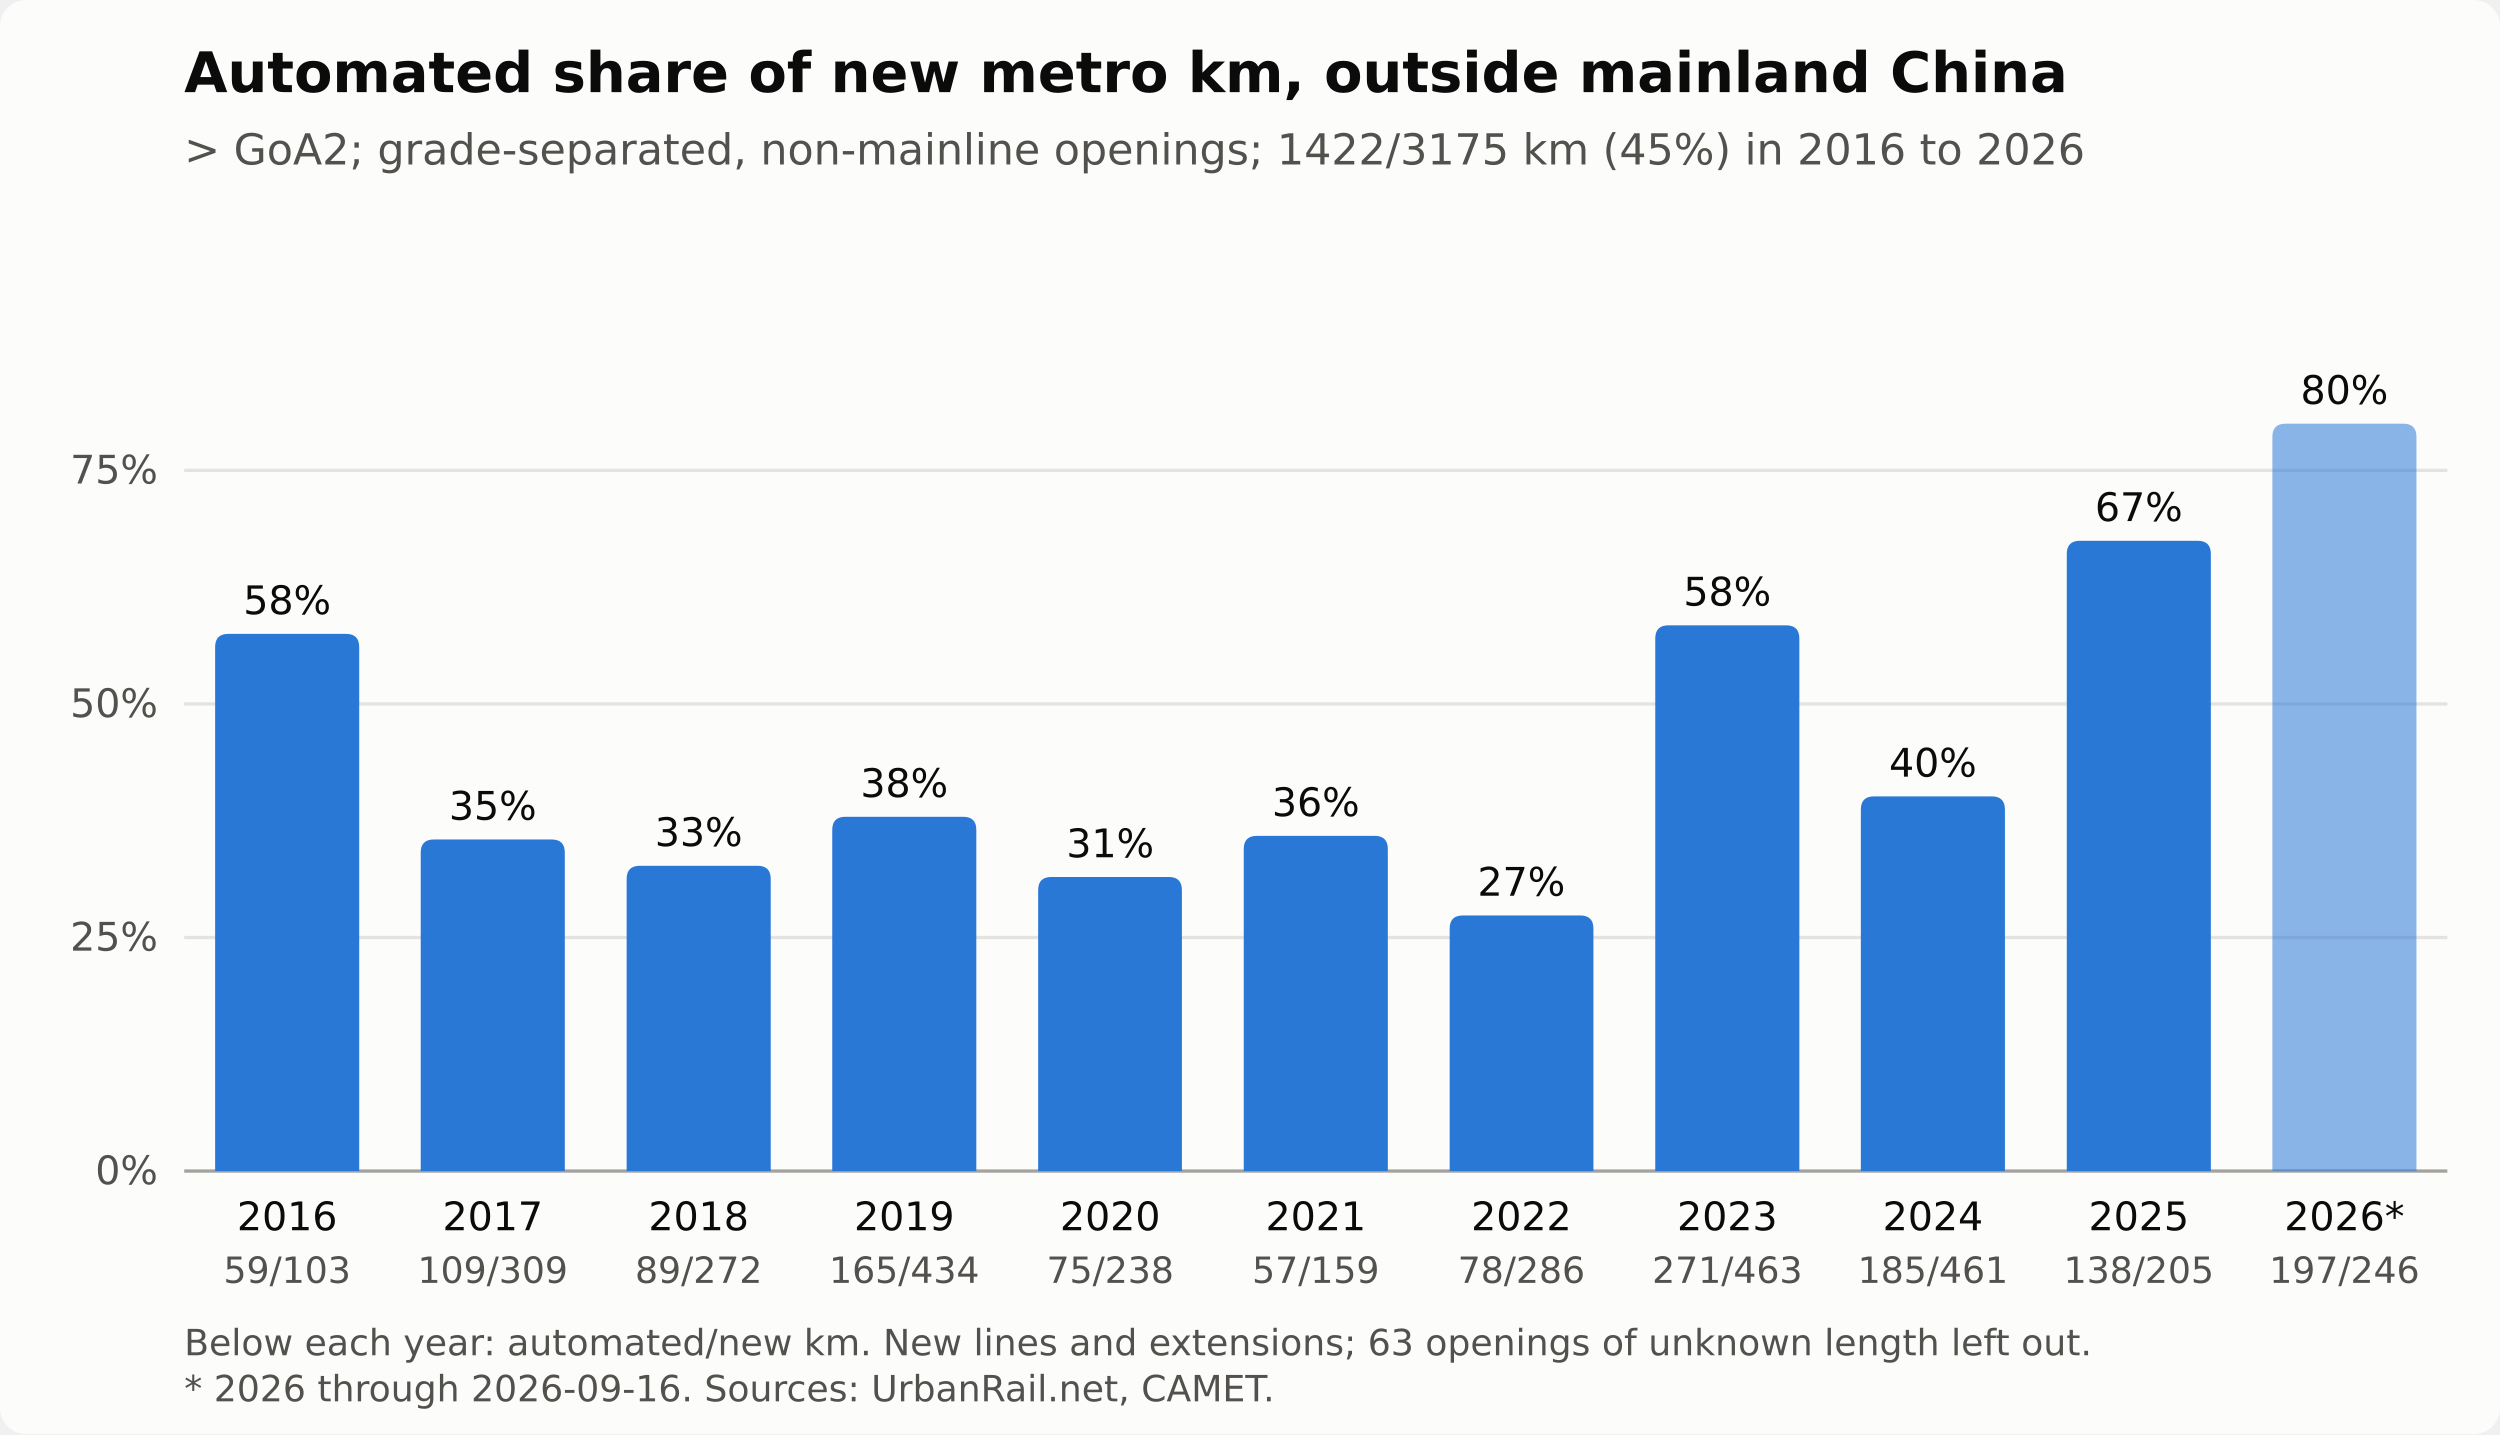
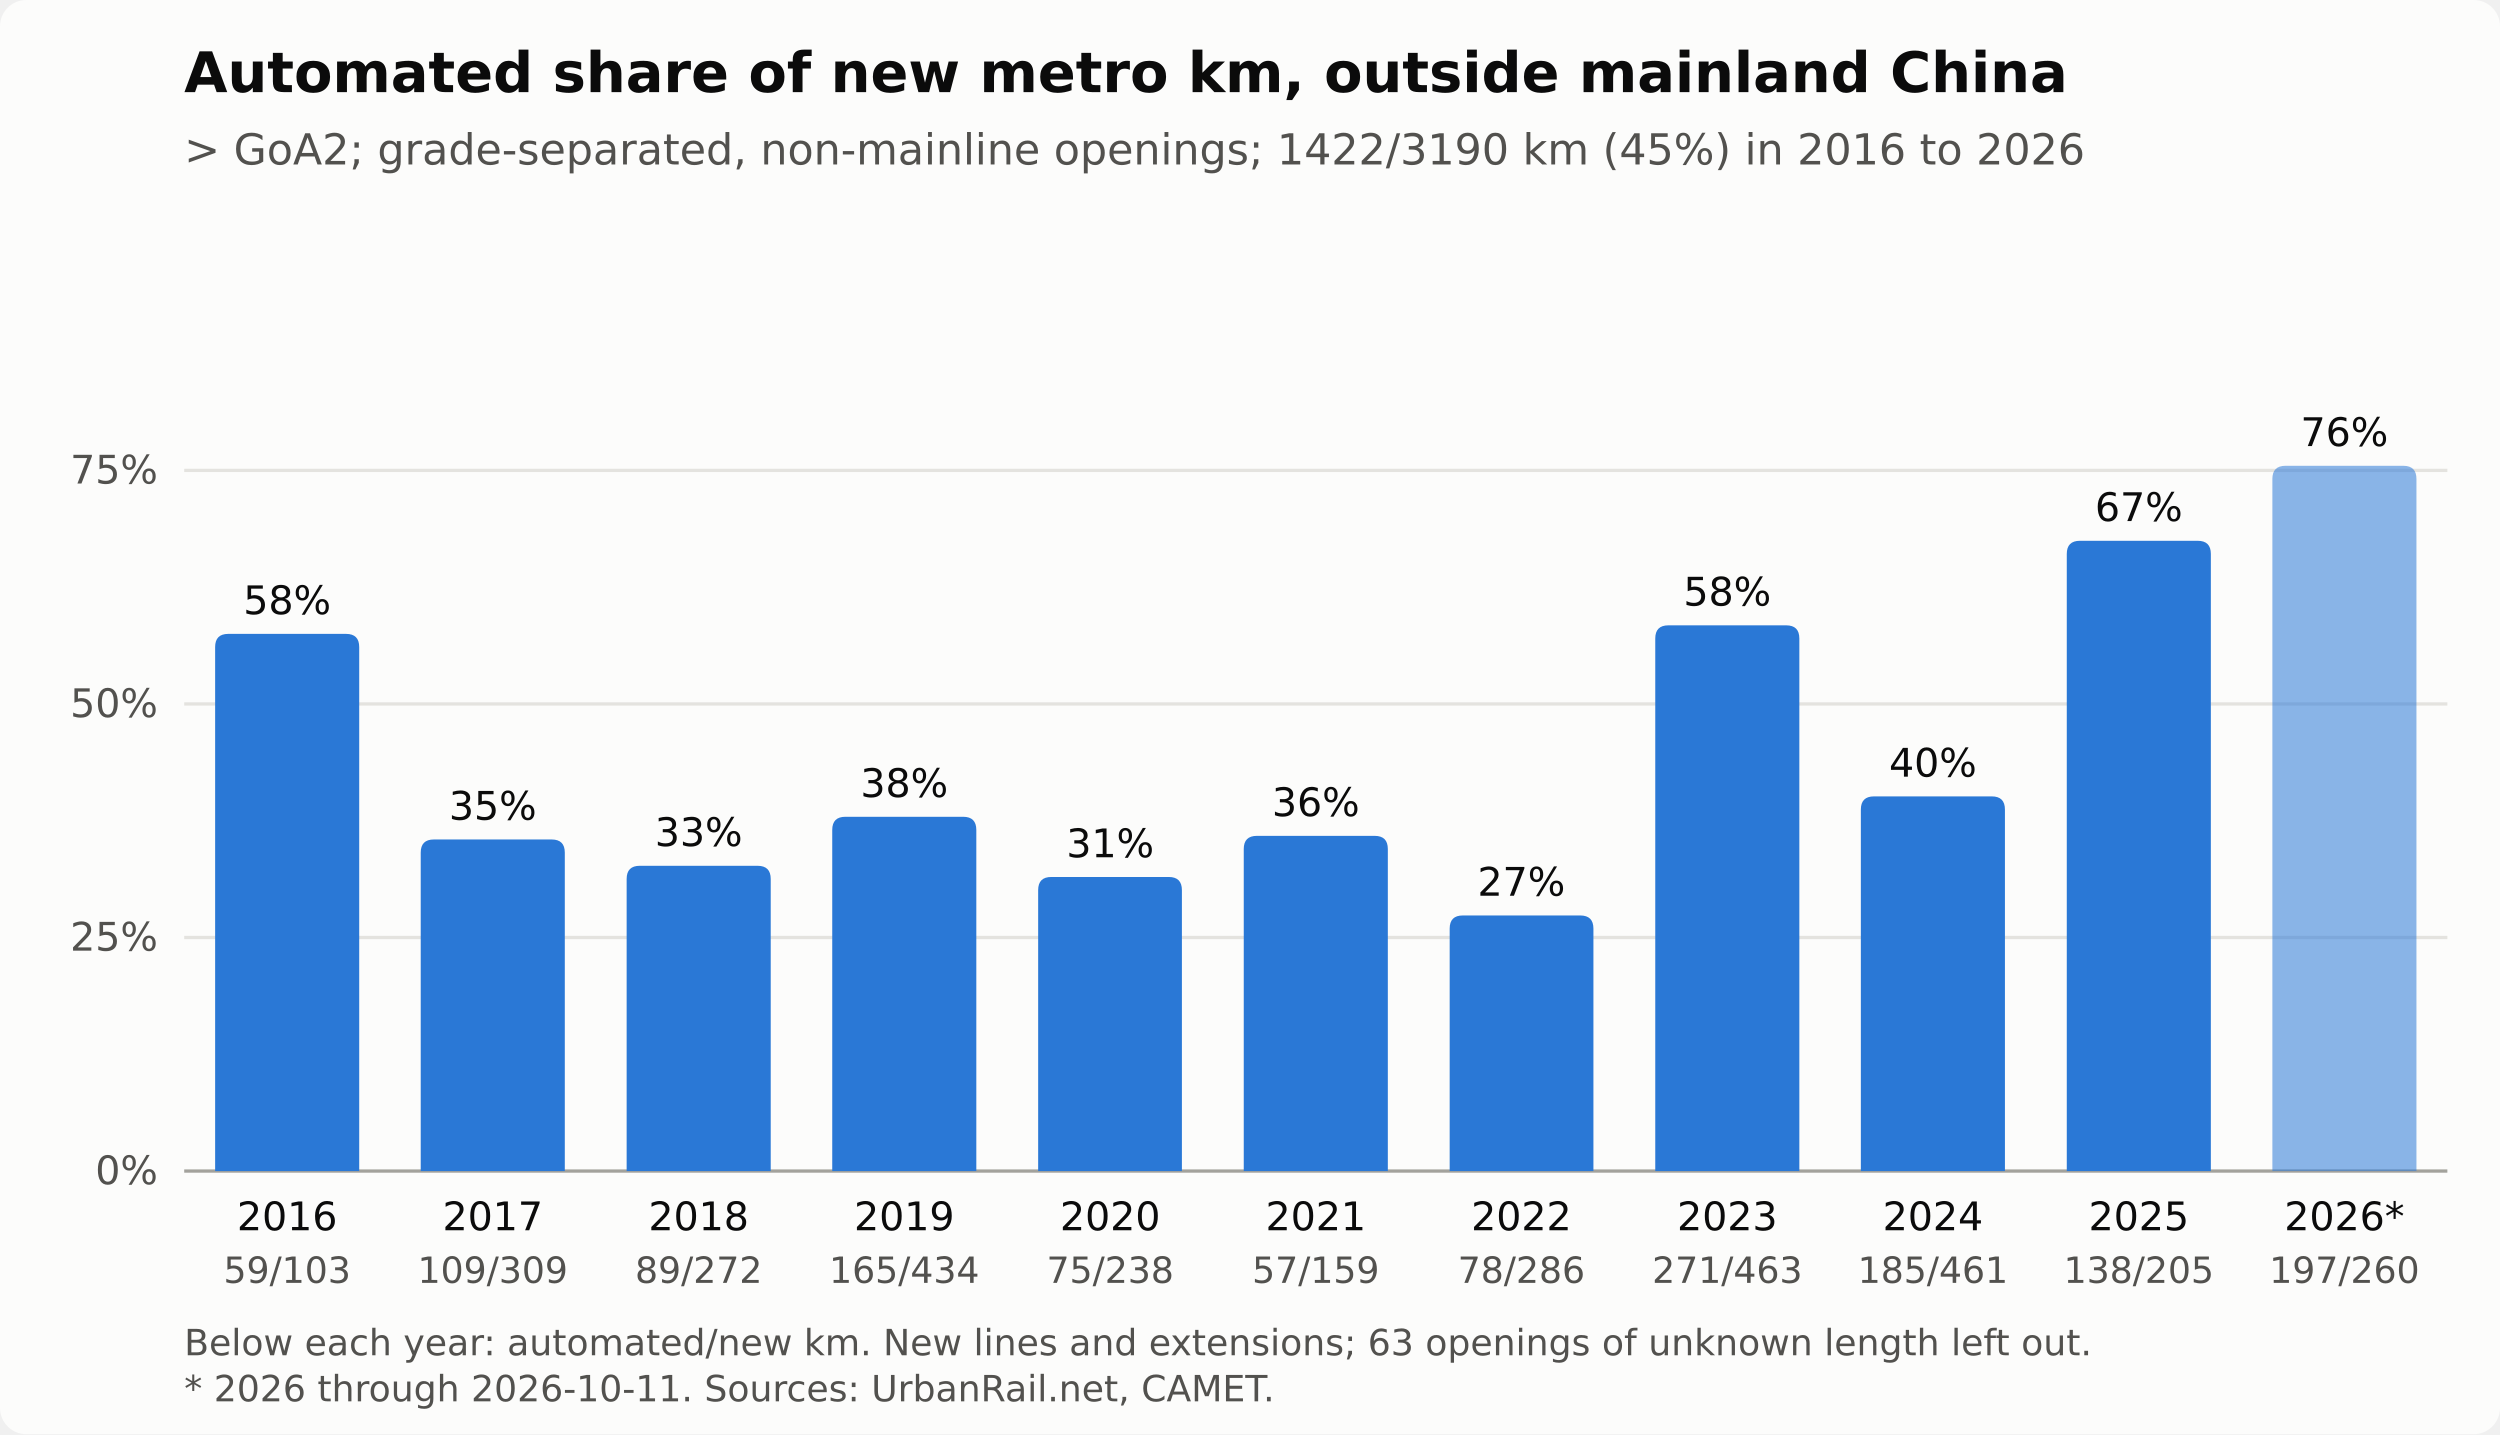
<svg xmlns="http://www.w3.org/2000/svg" viewBox="0 0 760 436" width="760" height="436" role="img" aria-labelledby="t d" font-family="system-ui, -apple-system, Segoe UI, DejaVu Sans, sans-serif">
  <style>
.bg{fill:#fcfcfb}.bar{fill:#2a78d6}.bar.partial{fill-opacity:.55}
.grid{stroke:#e4e3df;stroke-width:1}.axis{stroke:#a3a29c;stroke-width:1}
.t1{fill:#0b0b0b}.t2{fill:#52514e}
@media (prefers-color-scheme: dark){
.bg{fill:#1a1a19}.bar{fill:#3987e5}.grid{stroke:#2e2e2c}.axis{stroke:#5d5c57}
.t1{fill:#ffffff}.t2{fill:#c3c2b7}}
</style>
  <rect class="bg" width="760" height="436" rx="8" />
  <text class="t1" x="56" y="28" font-size="17" font-weight="600">Automated share of new metro km, outside mainland China</text>
-   <text class="t2" x="56" y="50" font-size="13">&gt; GoA2; grade-separated, non-mainline openings; 1422/3175 km (45%) in 2016 to 2026</text>
+   <text class="t2" x="56" y="50" font-size="13">&gt; GoA2; grade-separated, non-mainline openings; 1422/3190 km (45%) in 2016 to 2026</text>
  <line class="axis" x1="56" x2="744" y1="356.0" y2="356.0" />
  <text class="t2" x="48" y="360.0" font-size="12" text-anchor="end">0%</text>
  <line class="grid" x1="56" x2="744" y1="285.0" y2="285.0" />
  <text class="t2" x="48" y="289.0" font-size="12" text-anchor="end">25%</text>
  <line class="grid" x1="56" x2="744" y1="214.0" y2="214.0" />
  <text class="t2" x="48" y="218.0" font-size="12" text-anchor="end">50%</text>
  <line class="grid" x1="56" x2="744" y1="143.0" y2="143.0" />
  <text class="t2" x="48" y="147.0" font-size="12" text-anchor="end">75%</text>
  <g>
    <rect x="56.0" y="72" width="62.5" height="284" fill="transparent" />
    <path class="bar" d="M65.4,356.0 V196.7 Q65.4,192.7 69.4,192.7 H105.2 Q109.2,192.7 109.2,196.7 V356.0 Z" />
    <text class="t1" x="87.3" y="186.7" font-size="12" text-anchor="middle">58%</text>
  </g>
  <text class="t1" x="87.3" y="374.0" font-size="12" text-anchor="middle">2016</text>
  <text class="t2" x="87.3" y="390.0" font-size="11" text-anchor="middle">59/103</text>
  <g>
    <rect x="118.5" y="72" width="62.5" height="284" fill="transparent" />
    <path class="bar" d="M127.9,356.0 V259.2 Q127.9,255.2 131.9,255.2 H167.7 Q171.7,255.2 171.7,259.2 V356.0 Z" />
    <text class="t1" x="149.8" y="249.2" font-size="12" text-anchor="middle">35%</text>
  </g>
  <text class="t1" x="149.8" y="374.0" font-size="12" text-anchor="middle">2017</text>
  <text class="t2" x="149.8" y="390.0" font-size="11" text-anchor="middle">109/309</text>
  <g>
    <rect x="181.1" y="72" width="62.5" height="284" fill="transparent" />
    <path class="bar" d="M190.5,356.0 V267.2 Q190.5,263.2 194.5,263.2 H230.3 Q234.3,263.2 234.3,267.2 V356.0 Z" />
    <text class="t1" x="212.4" y="257.2" font-size="12" text-anchor="middle">33%</text>
  </g>
  <text class="t1" x="212.4" y="374.0" font-size="12" text-anchor="middle">2018</text>
  <text class="t2" x="212.4" y="390.0" font-size="11" text-anchor="middle">89/272</text>
  <g>
    <rect x="243.6" y="72" width="62.5" height="284" fill="transparent" />
    <path class="bar" d="M253.0,356.0 V252.3 Q253.0,248.3 257.0,248.3 H292.8 Q296.8,248.3 296.8,252.3 V356.0 Z" />
    <text class="t1" x="274.9" y="242.3" font-size="12" text-anchor="middle">38%</text>
  </g>
  <text class="t1" x="274.9" y="374.0" font-size="12" text-anchor="middle">2019</text>
  <text class="t2" x="274.9" y="390.0" font-size="11" text-anchor="middle">165/434</text>
  <g>
    <rect x="306.2" y="72" width="62.5" height="284" fill="transparent" />
    <path class="bar" d="M315.6,356.0 V270.6 Q315.6,266.6 319.6,266.6 H355.3 Q359.3,266.6 359.3,270.6 V356.0 Z" />
    <text class="t1" x="337.5" y="260.6" font-size="12" text-anchor="middle">31%</text>
  </g>
  <text class="t1" x="337.5" y="374.0" font-size="12" text-anchor="middle">2020</text>
  <text class="t2" x="337.5" y="390.0" font-size="11" text-anchor="middle">75/238</text>
  <g>
    <rect x="368.7" y="72" width="62.5" height="284" fill="transparent" />
    <path class="bar" d="M378.1,356.0 V258.1 Q378.1,254.1 382.1,254.1 H417.9 Q421.9,254.1 421.9,258.1 V356.0 Z" />
    <text class="t1" x="400.0" y="248.1" font-size="12" text-anchor="middle">36%</text>
  </g>
  <text class="t1" x="400.0" y="374.0" font-size="12" text-anchor="middle">2021</text>
  <text class="t2" x="400.0" y="390.0" font-size="11" text-anchor="middle">57/159</text>
  <g>
    <rect x="431.3" y="72" width="62.5" height="284" fill="transparent" />
    <path class="bar" d="M440.7,356.0 V282.3 Q440.7,278.3 444.7,278.3 H480.4 Q484.4,278.3 484.4,282.3 V356.0 Z" />
    <text class="t1" x="462.5" y="272.3" font-size="12" text-anchor="middle">27%</text>
  </g>
  <text class="t1" x="462.5" y="374.0" font-size="12" text-anchor="middle">2022</text>
  <text class="t2" x="462.5" y="390.0" font-size="11" text-anchor="middle">78/286</text>
  <g>
    <rect x="493.8" y="72" width="62.5" height="284" fill="transparent" />
    <path class="bar" d="M503.2,356.0 V194.1 Q503.2,190.1 507.2,190.1 H543.0 Q547.0,190.1 547.0,194.1 V356.0 Z" />
    <text class="t1" x="525.1" y="184.1" font-size="12" text-anchor="middle">58%</text>
  </g>
  <text class="t1" x="525.1" y="374.0" font-size="12" text-anchor="middle">2023</text>
  <text class="t2" x="525.1" y="390.0" font-size="11" text-anchor="middle">271/463</text>
  <g>
    <rect x="556.4" y="72" width="62.5" height="284" fill="transparent" />
    <path class="bar" d="M565.7,356.0 V246.1 Q565.7,242.1 569.7,242.1 H605.5 Q609.5,242.1 609.5,246.1 V356.0 Z" />
    <text class="t1" x="587.6" y="236.1" font-size="12" text-anchor="middle">40%</text>
  </g>
  <text class="t1" x="587.6" y="374.0" font-size="12" text-anchor="middle">2024</text>
  <text class="t2" x="587.6" y="390.0" font-size="11" text-anchor="middle">185/461</text>
  <g>
    <rect x="618.9" y="72" width="62.5" height="284" fill="transparent" />
    <path class="bar" d="M628.3,356.0 V168.4 Q628.3,164.4 632.3,164.4 H668.1 Q672.1,164.4 672.1,168.4 V356.0 Z" />
    <text class="t1" x="650.2" y="158.4" font-size="12" text-anchor="middle">67%</text>
  </g>
  <text class="t1" x="650.2" y="374.0" font-size="12" text-anchor="middle">2025</text>
  <text class="t2" x="650.2" y="390.0" font-size="11" text-anchor="middle">138/205</text>
  <g>
    <rect x="681.5" y="72" width="62.5" height="284" fill="transparent" />
-     <path class="bar partial" d="M690.8,356.0 V132.8 Q690.8,128.8 694.8,128.8 H730.6 Q734.6,128.8 734.6,132.8 V356.0 Z" />
-     <text class="t1" x="712.7" y="122.8" font-size="12" text-anchor="middle">80%</text>
+     <path class="bar partial" d="M690.8,356.0 V145.6 Q690.8,141.6 694.8,141.6 H730.6 Q734.6,141.6 734.6,145.6 V356.0 Z" />
+     <text class="t1" x="712.7" y="135.6" font-size="12" text-anchor="middle">76%</text>
  </g>
  <text class="t1" x="712.7" y="374.0" font-size="12" text-anchor="middle">2026*</text>
-   <text class="t2" x="712.7" y="390.0" font-size="11" text-anchor="middle">197/246</text>
+   <text class="t2" x="712.7" y="390.0" font-size="11" text-anchor="middle">197/260</text>
  <text class="t2" x="56" y="412" font-size="11">Below each year: automated/new km. New lines and extensions; 63 openings of unknown length left out.</text>
-   <text class="t2" x="56" y="426" font-size="11">* 2026 through 2026-09-16. Sources: UrbanRail.net, CAMET.</text>
+   <text class="t2" x="56" y="426" font-size="11">* 2026 through 2026-10-11. Sources: UrbanRail.net, CAMET.</text>
</svg>
